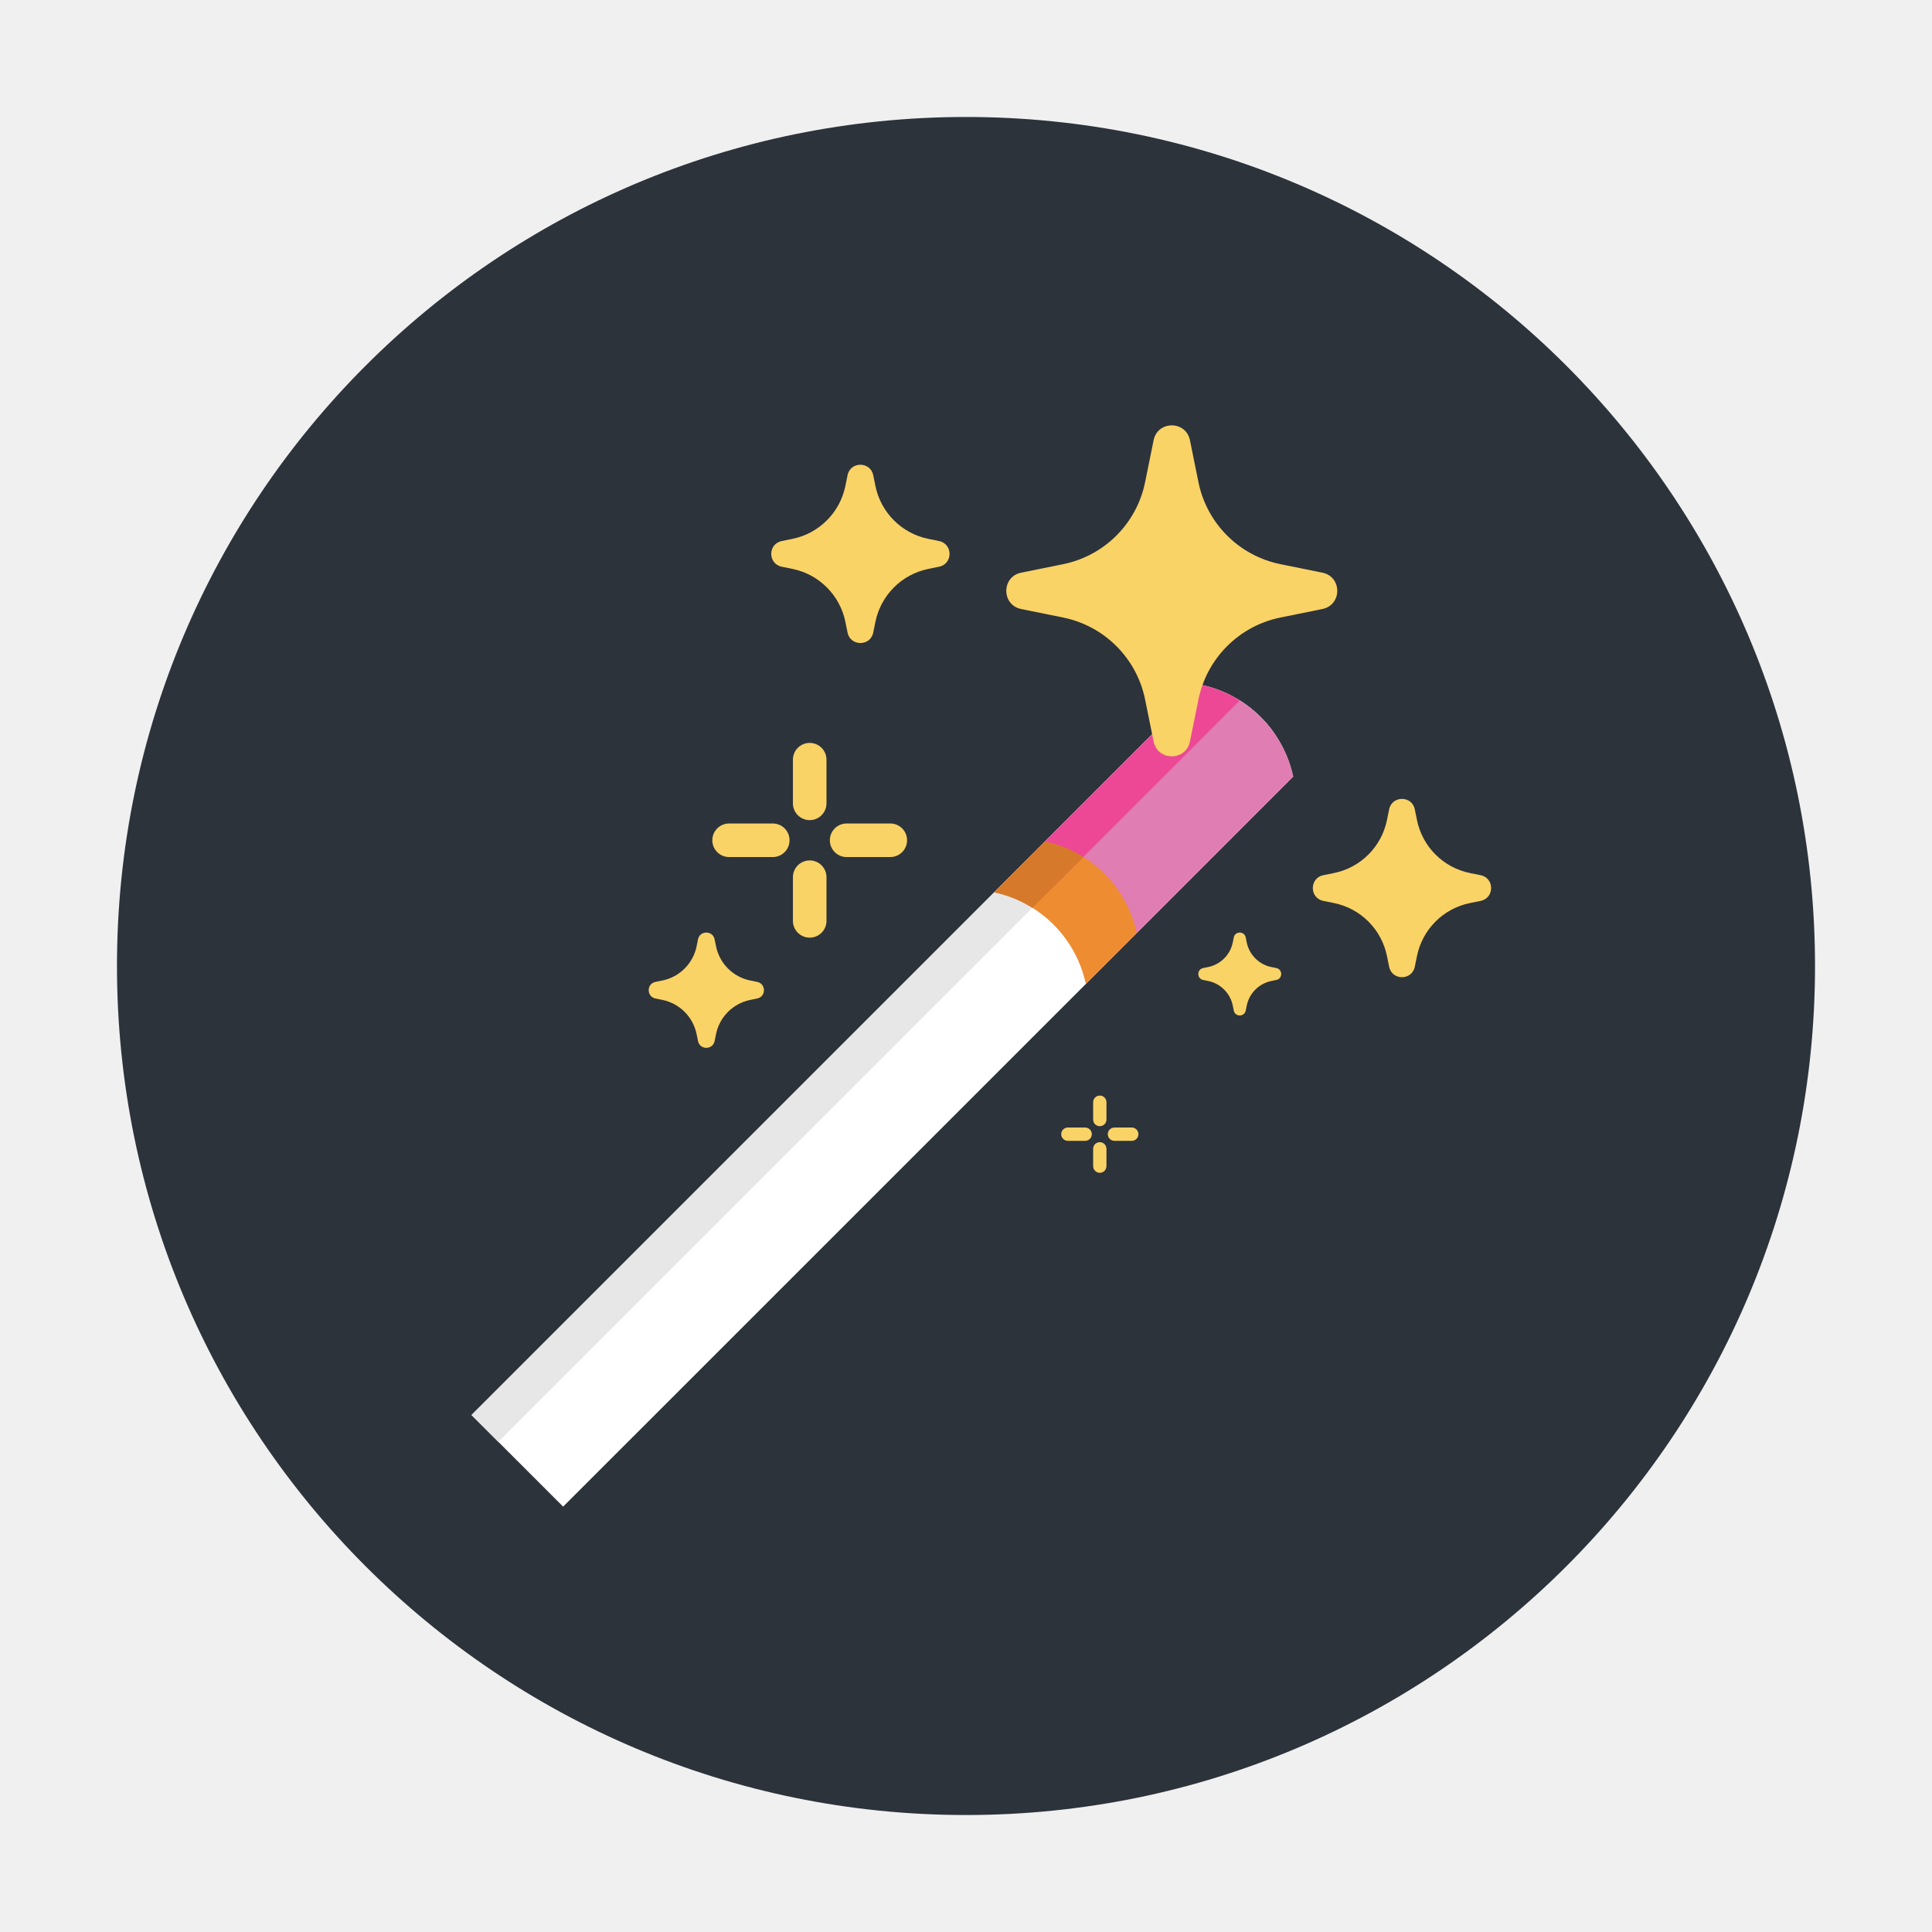
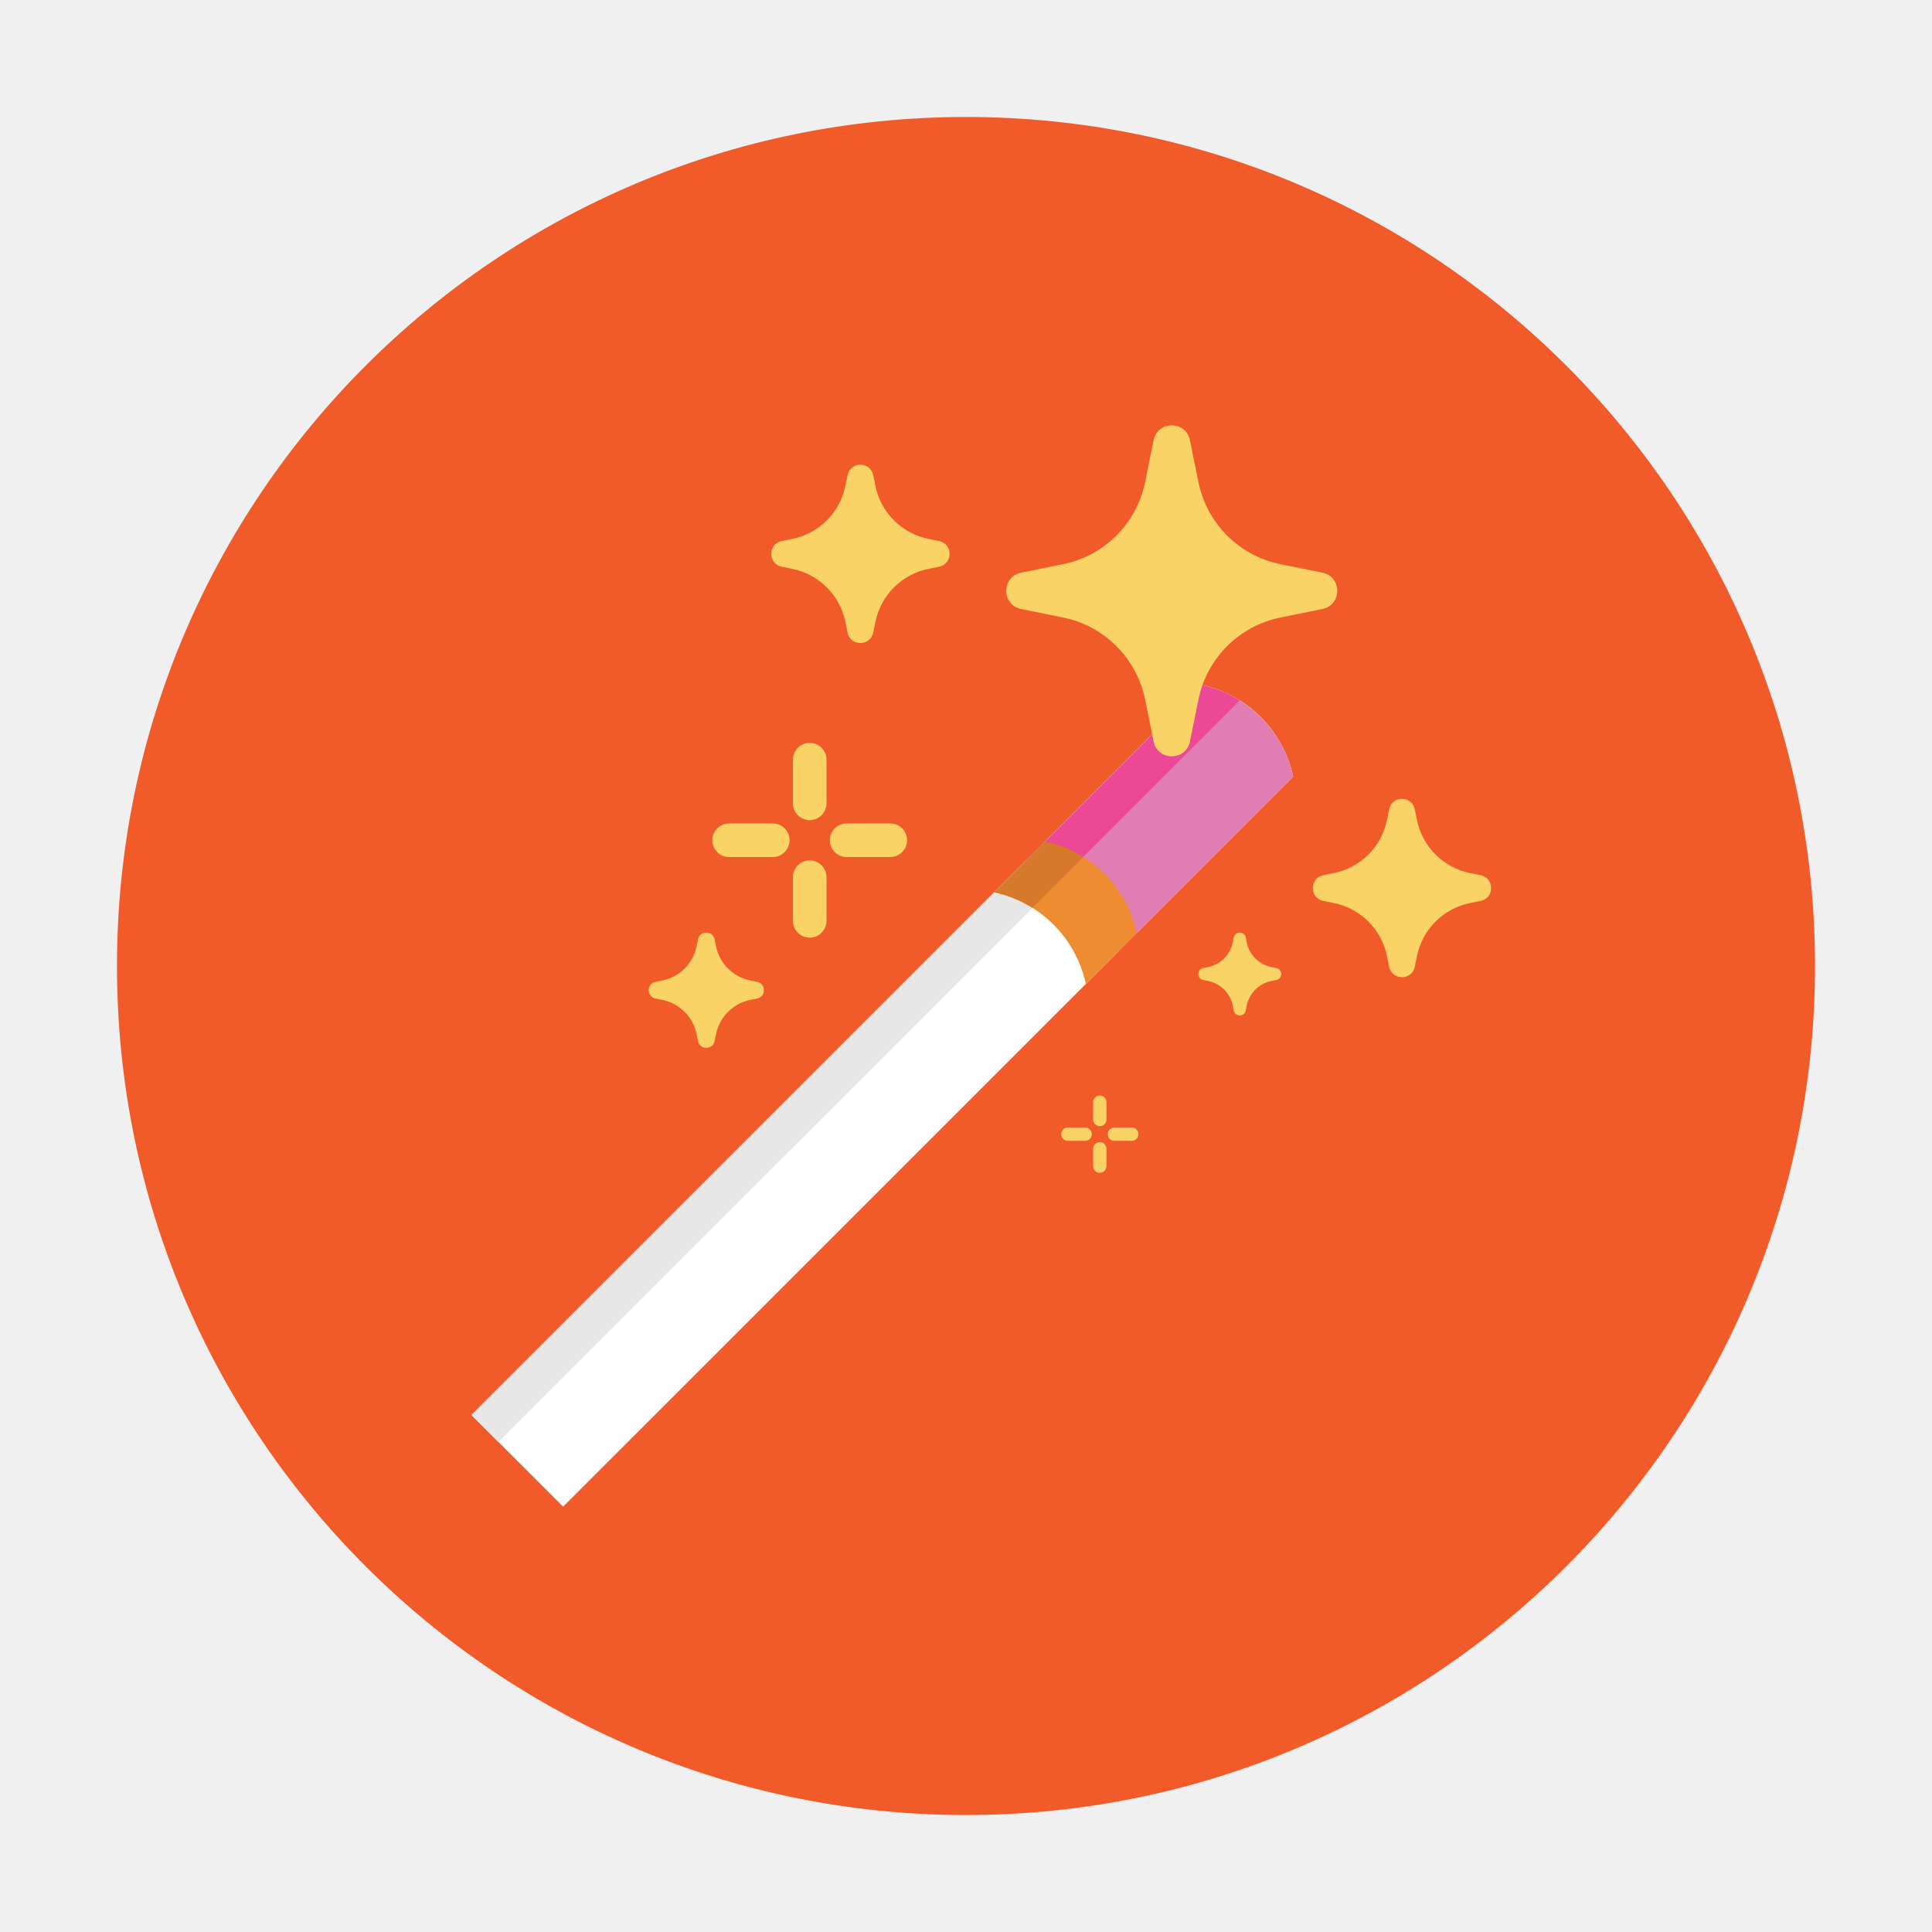
<svg xmlns="http://www.w3.org/2000/svg" version="1.1" id="Layer_1" x="0px" y="0px" width="512px" height="512px" viewBox="0 0 512 512" enable-background="new 0 0 512 512" xml:space="preserve">
  <g>
-     <path fill="#2D333B" d="M256,31C131.747,31,31,131.747,31,256s100.747,225,225,225s225-100.747,225-225S380.253,31,256,31z" />
+     <path fill="#F15B2A" d="M256,31C131.747,31,31,131.747,31,256s100.747,225,225,225s225-100.747,225-225S380.253,31,256,31z" />
    <g>
      <g>
        <path fill="#F9D366" d="M389.567,239.316l2.812-0.57c3.711-0.752,3.711-6.056,0-6.809l-2.812-0.57     c-7.084-1.436-12.62-6.972-14.056-14.056l-0.57-2.812c-0.752-3.711-6.057-3.711-6.809,0l-0.57,2.812     c-1.436,7.084-6.972,12.62-14.056,14.056l-2.812,0.57c-3.711,0.752-3.711,6.057,0,6.809l2.812,0.57     c7.084,1.436,12.62,6.972,14.056,14.056l0.57,2.812c0.752,3.711,6.056,3.711,6.809,0l0.57-2.812     C376.947,246.288,382.484,240.752,389.567,239.316z" />
        <path fill="#F9D366" d="M246.045,150.759l2.812-0.57c3.711-0.752,3.711-6.056,0-6.809l-2.812-0.57     c-7.084-1.436-12.62-6.972-14.056-14.056l-0.57-2.812c-0.752-3.711-6.057-3.711-6.809,0l-0.57,2.812     c-1.436,7.084-6.972,12.62-14.056,14.056l-2.812,0.57c-3.711,0.752-3.711,6.057,0,6.809l2.812,0.57     c7.084,1.436,12.62,6.972,14.056,14.056l0.57,2.812c0.752,3.711,6.056,3.711,6.809,0l0.57-2.812     C233.426,157.732,238.962,152.195,246.045,150.759z" />
        <path fill="#F9D366" d="M198.836,264.983l1.818-0.369c2.399-0.486,2.399-3.914,0-4.401l-1.818-0.369     c-4.579-0.928-8.158-4.507-9.086-9.086l-0.369-1.818c-0.486-2.399-3.915-2.399-4.401,0l-0.369,1.818     c-0.928,4.579-4.507,8.158-9.086,9.086l-1.818,0.369c-2.399,0.486-2.399,3.915,0,4.401l1.818,0.369     c4.579,0.928,8.158,4.507,9.086,9.086l0.369,1.818c0.486,2.399,3.914,2.399,4.401,0l0.369-1.818     C190.679,269.49,194.258,265.911,198.836,264.983z" />
        <path fill="#F9D366" d="M336.929,259.97l1.307-0.265c1.725-0.35,1.725-2.815,0-3.165l-1.307-0.265     c-3.293-0.667-5.866-3.241-6.534-6.534l-0.265-1.307c-0.35-1.725-2.815-1.725-3.165,0l-0.265,1.307     c-0.667,3.293-3.241,5.866-6.534,6.534l-1.307,0.265c-1.725,0.35-1.725,2.815,0,3.165l1.307,0.265     c3.293,0.668,5.866,3.241,6.534,6.534l0.265,1.307c0.35,1.725,2.815,1.725,3.165,0l0.265-1.307     C331.063,263.211,333.637,260.638,336.929,259.97z" />
        <path fill="#F9D366" d="M214.579,217.342c-2.458,0-4.449-1.992-4.449-4.449v-11.568c0-2.457,1.991-4.449,4.449-4.449     c2.458,0,4.449,1.992,4.449,4.449v11.568C219.028,215.35,217.036,217.342,214.579,217.342z" />
        <path fill="#F9D366" d="M214.579,248.486c-2.458,0-4.449-1.992-4.449-4.449v-11.568c0-2.457,1.991-4.449,4.449-4.449     c2.458,0,4.449,1.992,4.449,4.449v11.568C219.028,246.494,217.036,248.486,214.579,248.486z" />
        <path fill="#F9D366" d="M235.935,227.13h-11.568c-2.458,0-4.449-1.992-4.449-4.449s1.991-4.449,4.449-4.449h11.568     c2.458,0,4.449,1.992,4.449,4.449S238.392,227.13,235.935,227.13z" />
        <path fill="#F9D366" d="M204.791,227.13h-11.568c-2.458,0-4.449-1.992-4.449-4.449s1.991-4.449,4.449-4.449h11.568     c2.458,0,4.449,1.992,4.449,4.449S207.249,227.13,204.791,227.13z" />
        <path fill="#F9D366" d="M291.459,298.454c-0.975,0-1.764-0.79-1.764-1.764v-4.587c0-0.975,0.79-1.764,1.764-1.764     s1.764,0.79,1.764,1.764v4.587C293.224,297.664,292.434,298.454,291.459,298.454z" />
        <path fill="#F9D366" d="M291.459,310.804c-0.975,0-1.764-0.79-1.764-1.764v-4.587c0-0.975,0.79-1.764,1.764-1.764     s1.764,0.79,1.764,1.764v4.587C293.224,310.014,292.434,310.804,291.459,310.804z" />
        <path fill="#F9D366" d="M299.928,302.335h-4.587c-0.975,0-1.764-0.79-1.764-1.764s0.79-1.764,1.764-1.764h4.587     c0.975,0,1.764,0.79,1.764,1.764S300.902,302.335,299.928,302.335z" />
        <path fill="#F9D366" d="M287.578,302.335h-4.587c-0.975,0-1.764-0.79-1.764-1.764s0.79-1.764,1.764-1.764h4.587     c0.975,0,1.764,0.79,1.764,1.764S288.552,302.335,287.578,302.335z" />
      </g>
      <path fill="#FFFFFF" d="M342.702,205.805l-46.32,46.326L149.235,399.274l-24.281-24.281L272.1,227.85l46.32-46.326    C330.583,184.14,340.086,193.644,342.702,205.805z" />
      <path fill="#E7E7E7" d="M132.073,382.109L279.22,234.968l46.32-46.326c4.367,0.939,8.387,2.77,11.873,5.29    c-4.497-6.222-11.197-10.732-18.992-12.408l-46.32,46.326L124.955,374.991L132.073,382.109z" />
      <path fill="#E07DB2" d="M342.702,205.805l-46.32,46.326L272.1,227.85l22.466-22.466l23.854-23.86    c3.655,0.789,7.066,2.195,10.127,4.111C335.672,190.091,340.876,197.298,342.702,205.805z" />
      <path fill="#EE8C31" d="M301.247,247.261l-13.49,13.484c-1.827-8.507-7.024-15.715-14.149-20.164    c-3.061-1.916-6.472-3.328-10.127-4.111l8.62-8.62l4.871-4.871c3.655,0.789,7.066,2.195,10.121,4.117    c2.035,1.264,3.909,2.759,5.594,4.443C296.91,235.764,299.942,241.175,301.247,247.261z" />
      <path fill="#ED4896" d="M328.548,185.635l-26.862,26.868l-22.466,22.466l-7.119-7.119l22.466-22.466l23.854-23.86    C322.075,182.313,325.487,183.719,328.548,185.635z" />
      <path fill="#D7792A" d="M287.092,227.097l-7.872,7.872l-5.612,5.612c-3.061-1.916-6.472-3.328-10.127-4.111l8.62-8.62l4.871-4.871    C280.626,223.769,284.037,225.175,287.092,227.097z" />
      <path fill="#F9D366" d="M339.337,163.649l11.115-2.254c5.248-1.064,5.248-8.564,0-9.628l-11.115-2.254    c-10.954-2.221-19.515-10.781-21.736-21.736l-2.253-11.115c-1.064-5.248-8.564-5.248-9.628,0l-2.254,11.115    c-2.221,10.954-10.781,19.515-21.736,21.736l-11.115,2.254c-5.248,1.064-5.248,8.564,0,9.628l11.115,2.254    c10.954,2.221,19.515,10.781,21.736,21.736l2.254,11.115c1.064,5.248,8.564,5.248,9.628,0l2.254-11.115    C319.822,174.43,328.383,165.869,339.337,163.649z" />
    </g>
  </g>
</svg>
